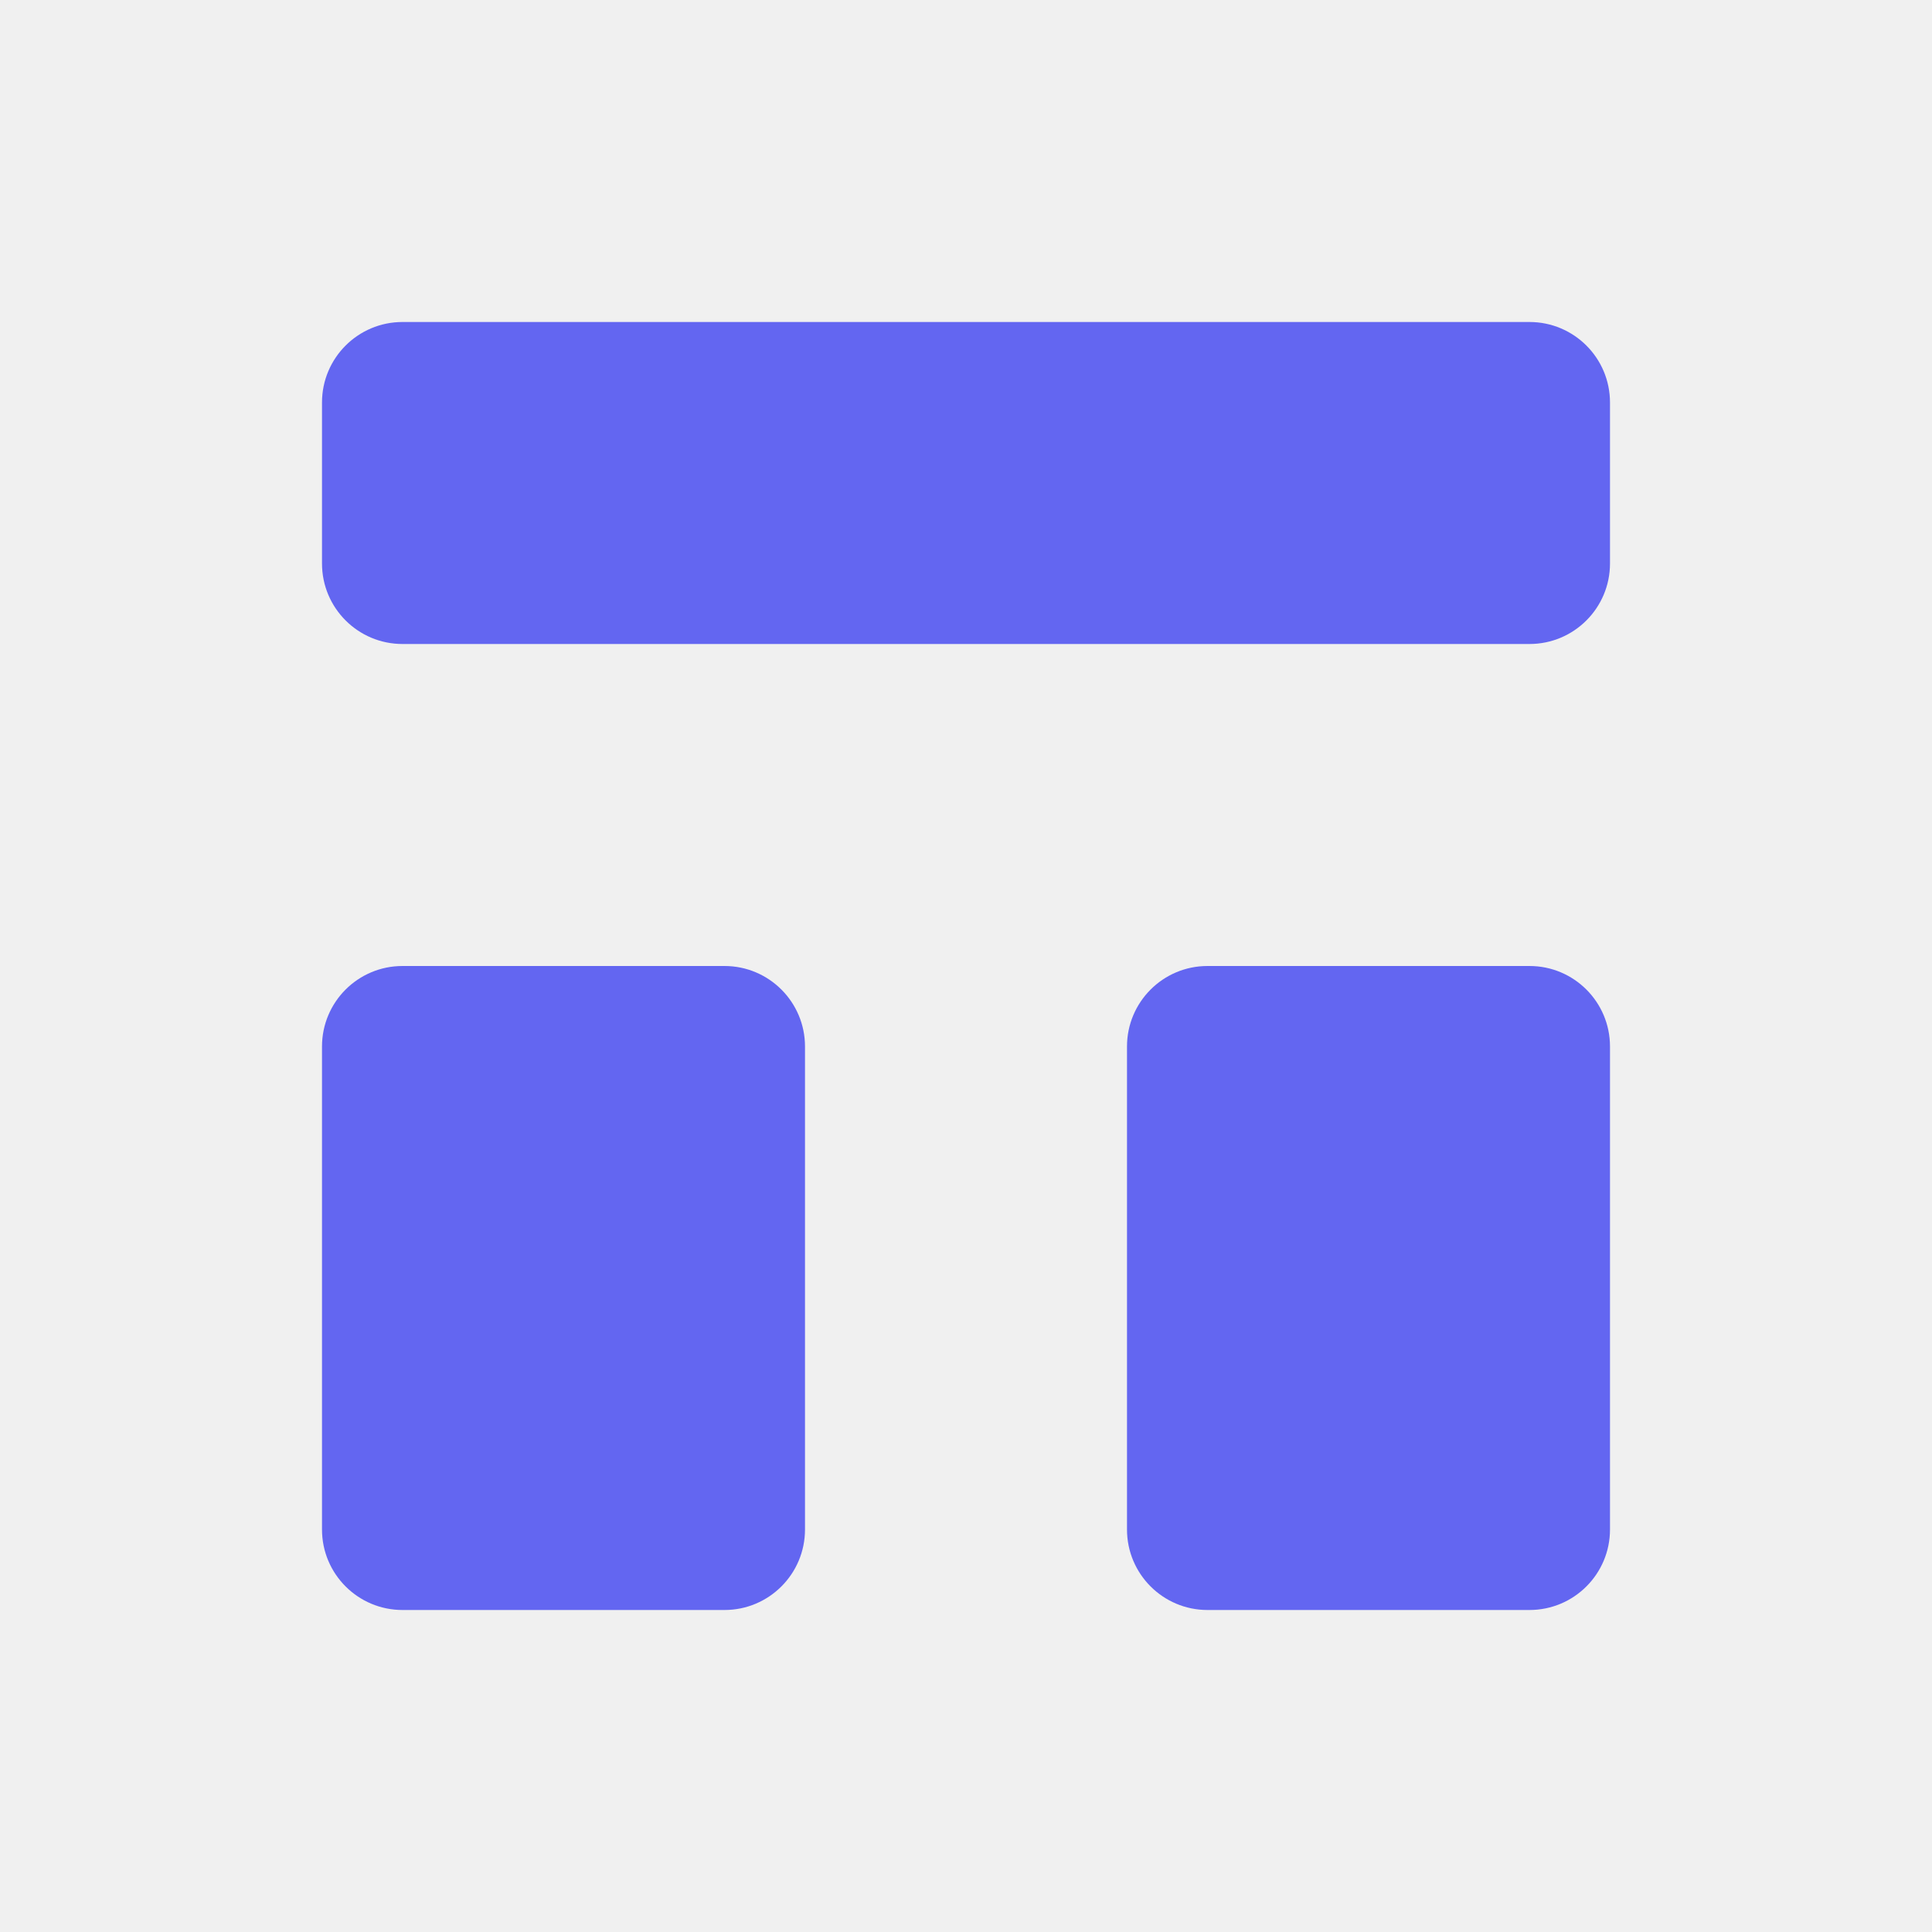
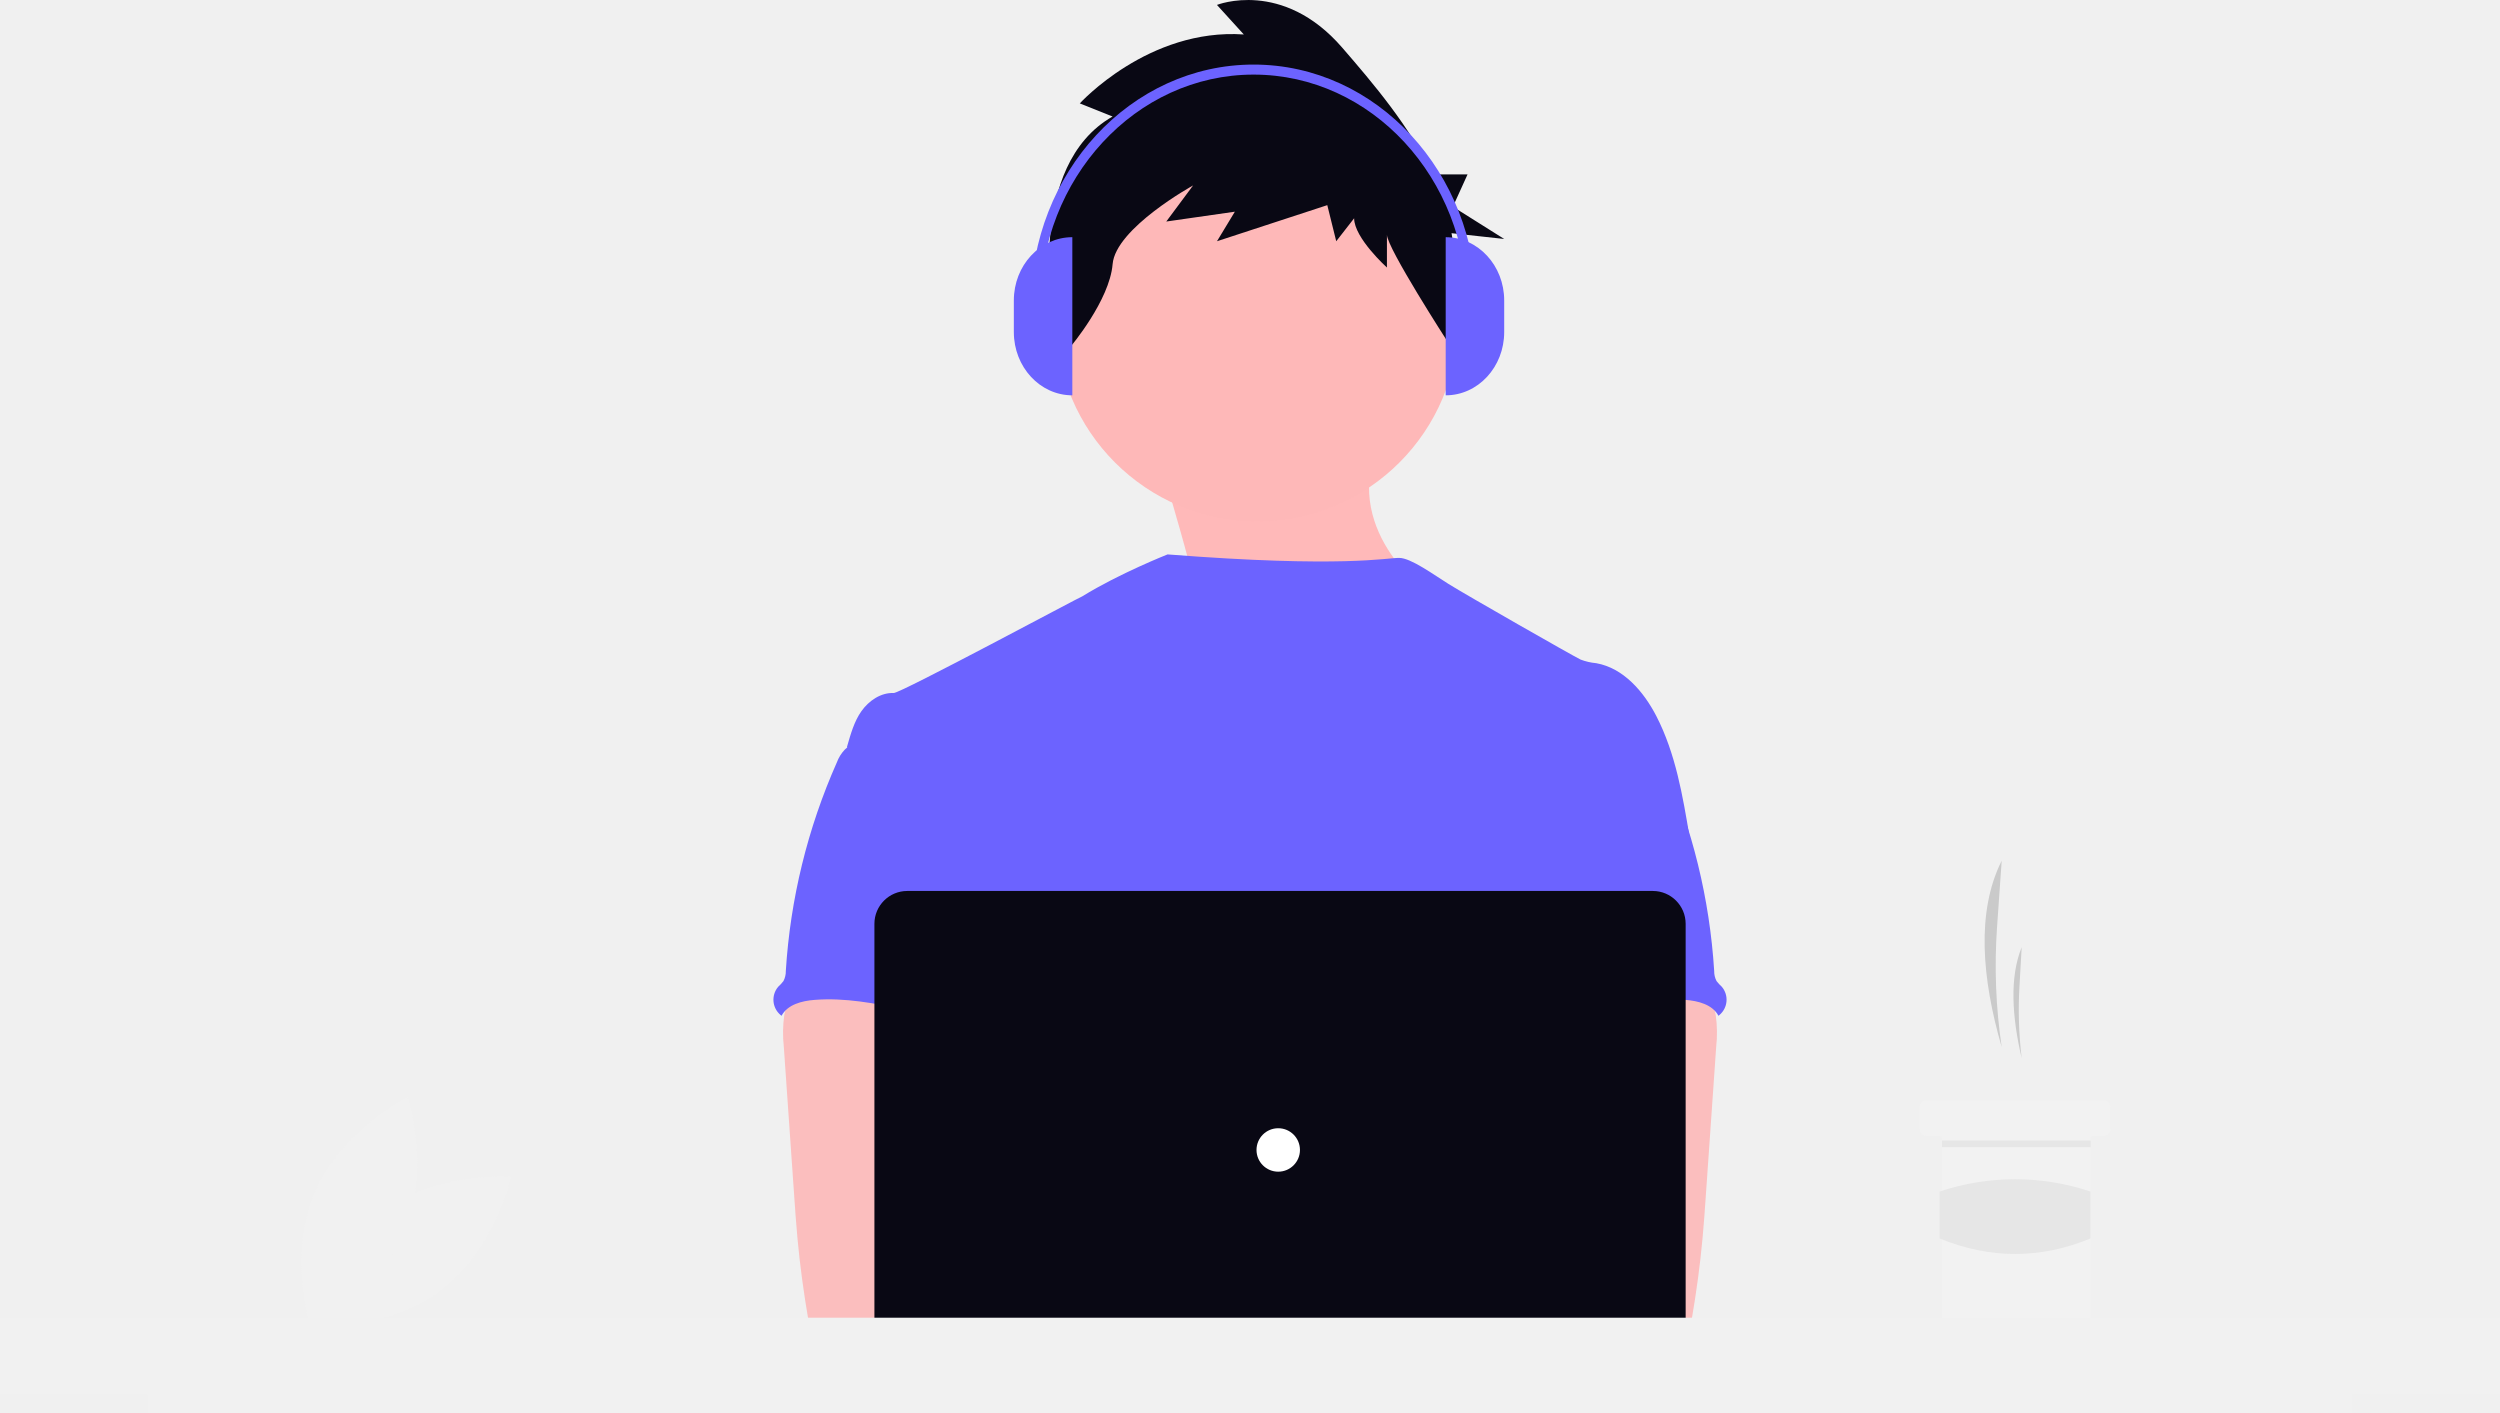
- <svg xmlns="http://www.w3.org/2000/svg" viewBox="0 0 24 24" fill="#6366f1">
-   <path d="M4 5a1 1 0 0 1 1-1h14a1 1 0 0 1 1 1v2a1 1 0 0 1-1 1H5a1 1 0 0 1-1-1V5zm0 8a1 1 0 0 1 1-1h4a1 1 0 0 1 1 1v6a1 1 0 0 1-1 1H5a1 1 0 0 1-1-1v-6zm10 0a1 1 0 0 1 1-1h4a1 1 0 0 1 1 1v6a1 1 0 0 1-1 1h-4a1 1 0 0 1-1-1v-6z" />
+ <svg xmlns="http://www.w3.org/2000/svg" width="878.63" height="496.388" viewBox="0 0 878.63 496.388" role="img" artist="Katerina Limpitsouni" source="https://undraw.co/">
+   <g id="Group_69" data-name="Group 69" transform="translate(-520.685 -285.112)">
+     <path id="Path_1089-147" data-name="Path 1089" d="M294.716,621.2c-19.511,14.544-25.04,40.135-25.04,40.135s26.1,2.009,45.615-12.535,25.04-40.135,25.04-40.135S314.227,606.659,294.716,621.2Z" transform="translate(360 90)" fill="#f1f1f1" />
+     <path id="Path_1090-148" data-name="Path 1090" d="M302.844,628.032c-9.377,22.456-32.862,34.028-32.862,34.028s-8.281-24.837,1.1-47.293,32.862-34.028,32.862-34.028S312.221,605.576,302.844,628.032Z" transform="translate(360 90)" fill="#f1f1f1" />
+     <path id="Path_1091-149" data-name="Path 1091" d="M864.187,563.114h0a194.649,194.649,0,0,1-1.633-42.2l1.633-23.307h0C855.187,515.52,857.221,539.09,864.187,563.114Z" transform="translate(360 90)" fill="#cacaca" />
+     <path id="Path_274-150" data-name="Path 274" d="M449.813,336.284s23.446,77.372,16.412,86.751,75.028-51.582,75.028-51.582-30.48-21.1-18.757-51.582Z" transform="translate(482.023 122.697)" fill="#ffb9b9" />
+     <path id="Path_1092-151" data-name="Path 1092" d="M871.205,567.013h0a143.092,143.092,0,0,1-.786-25.116l.786-13.873h0C866.875,538.683,867.854,552.713,871.205,567.013Z" transform="translate(360 90)" fill="#cacaca" />
+     <path id="Path_1093-152" data-name="Path 1093" d="M902.4,584.17v7.8a2.351,2.351,0,0,1-2.339,2.339h-3.9a.777.777,0,0,0-.78.78V659.03a2.352,2.352,0,0,1-2.339,2.339H845.476a2.341,2.341,0,0,1-2.339-2.339V595.087a.782.782,0,0,0-.78-.78h-4.679a2.341,2.341,0,0,1-2.339-2.339v-7.8a2.336,2.336,0,0,1,2.339-2.339h62.383A2.346,2.346,0,0,1,902.4,584.17Z" transform="translate(360 90)" fill="#f2f2f2" />
+     <rect id="Rectangle_346" data-name="Rectangle 346" width="52.246" height="2.339" transform="translate(1203.207 685.945)" fill="#e6e6e6" />
+     <path id="Path_1094-153" data-name="Path 1094" d="M895.383,630.369c-17.483,7.235-35.156,7.315-53.026,0V613.888a83.274,83.274,0,0,1,53.026,0Z" transform="translate(360 90)" fill="#e6e6e6" />
+     <circle id="Ellipse_276" data-name="Ellipse 276" cx="70.666" cy="70.666" r="70.666" transform="translate(891.872 327.045)" fill="#feb8b8" />
+     <path id="Path_1095-154" data-name="Path 1095" d="M754.52,489.43c-2.43-14.619-4.936-29.519-11.731-42.689-4.466-8.626-11.554-16.847-21.11-18.552a20.421,20.421,0,0,1-5.5-1.272c-2.8-1.349-40.425-22.827-46.405-26.568-5.135-3.212-13.24-9.158-17.327-9.158-4.112-.09-19.878,3.579-81.414-1.231,0,0-16.9,6.663-29.985,14.743-.2-.131-63.869,34.06-66.261,33.97-4.53-.191-8.741,2.71-11.338,6.362s-3.814,8.174-5.089,12.546c13.907,30.97,26.631,61.98,40.539,92.95a7.931,7.931,0,0,1,1.006,3.815,9.309,9.309,0,0,1-1.73,3.815c-6.82,10.956-6.6,24.736-5.858,37.613s1.668,26.478-4.087,38.02c-1.565,3.169-3.6,6.069-5.089,9.238-3.486,7.177-4.746,30.131-2.71,37.842l255.121,7.309C730.068,673.1,754.52,489.43,754.52,489.43Z" transform="translate(360 90)" fill="#6c63ff" />
+     <path id="Path_1421-155" data-name="Path 1421" d="M436.31,551.9a45.045,45.045,0,0,0-.153,11.109l3.656,52.513c.343,4.949.681,9.887,1.146,14.824.877,9.581,2.188,19.086,3.815,28.578a5.09,5.09,0,0,0,5.216,4.949c16.1,3.406,32.726,3.27,49.153,2.342,25.067-1.4,89.2-4.046,93.116-9.136s1.635-13.322-3.474-17.438-89.739-14.149-89.739-14.149c.827-6.553,3.321-12.724,5.688-18.946,4.25-11.035,8.22-22.432,8.3-34.253s-4.377-24.25-14.061-31.022c-7.966-5.56-18.221-6.591-27.928-6.362-7.062.2-19.265-1.489-25.716,1.272C440.223,538.431,437.264,546.9,436.31,551.9Z" transform="translate(360 90)" fill="#fbbebe" />
+     <path id="Path_1430-156" data-name="Path 1430" d="M457.627,458.523a13.169,13.169,0,0,0-2.824,4.518,213.588,213.588,0,0,0-17.941,73.316,7.329,7.329,0,0,1-.827,3.55,15.535,15.535,0,0,1-1.87,2.023,7.024,7.024,0,0,0,.84,9.9q.173.146.356.281c2.1-3.951,7.125-5.242,11.592-5.586,21.389-1.692,42.282,8.259,63.734,7.508-1.514-5.23-3.691-10.256-4.925-15.548-5.459-23.5,8.156-49.089-.191-71.726-1.668-4.53-4.453-8.983-8.843-10.968a23.554,23.554,0,0,0-5.662-1.5c-5.421-.979-16.212-5.166-21.453-3.486-1.935.624-2.7,2.443-4.3,3.542C462.877,455.9,459.646,456.474,457.627,458.523Z" transform="translate(360 90)" fill="#6c63ff" />
+     <path id="Path_1421-2-157" data-name="Path 1421" d="M754.672,536.183c-6.451-2.762-18.653-1.069-25.716-1.272-9.707-.229-19.962.8-27.928,6.362-9.684,6.772-14.137,19.2-14.061,31.022s4.046,23.218,8.3,34.253c2.366,6.222,4.861,12.393,5.688,18.946,0,0-84.63,10.034-89.739,14.149s-7.392,12.348-3.474,17.438,126.173,10.2,142.269,6.794a5.09,5.09,0,0,0,5.216-4.949c1.627-9.491,2.937-19,3.815-28.578.465-4.937.8-9.874,1.146-14.824l3.657-52.513a45.045,45.045,0,0,0-.153-11.109C762.736,546.9,759.777,538.431,754.672,536.183Z" transform="translate(360 90)" fill="#fbbebe" />
+     <path id="Path_1430-2-158" data-name="Path 1430" d="M734.687,454.346c-1.6-1.1-2.366-2.918-4.3-3.542-5.241-1.68-16.032,2.507-21.453,3.486a23.554,23.554,0,0,0-5.662,1.5c-4.389,1.985-7.175,6.438-8.843,10.968-8.347,22.637,5.268,48.224-.191,71.726-1.234,5.293-3.411,10.318-4.925,15.548,21.453.751,42.346-9.2,63.734-7.508,4.467.343,9.493,1.635,11.592,5.586q.183-.135.356-.281a7.024,7.024,0,0,0,.84-9.9,15.53,15.53,0,0,1-1.87-2.023,7.329,7.329,0,0,1-.827-3.55A213.586,213.586,0,0,0,745.2,463.041a13.169,13.169,0,0,0-2.824-4.518C740.354,456.474,737.123,455.9,734.687,454.346Z" transform="translate(360 90)" fill="#6c63ff" />
+     <circle id="Ellipse_188" data-name="Ellipse 188" cx="19.073" cy="19.073" r="19.073" transform="translate(922.536 718.237)" fill="#fbbebe" />
+     <circle id="Ellipse_189" data-name="Ellipse 189" cx="19.073" cy="19.073" r="19.073" transform="translate(964.768 718.237)" fill="#fbbebe" />
+     <path id="Path_1096-159" data-name="Path 1096" d="M741.572,690.288H479.542A11.552,11.552,0,0,1,468,678.75V519.783a11.552,11.552,0,0,1,11.539-11.539H741.572a11.552,11.552,0,0,1,11.539,11.539V678.75a11.552,11.552,0,0,1-11.539,11.539Z" transform="translate(360 90)" fill="#090814" />
+     <circle id="Ellipse_263" data-name="Ellipse 263" cx="7.635" cy="7.635" r="7.635" transform="translate(962.287 681.632)" fill="#fff" />
+     <path id="Path_1097-160" data-name="Path 1097" d="M878.63,449.724H0v27H51.97V483H826.68v-6.276h51.95Z" transform="translate(520.685 298.5)" fill="#f1f1f1" />
+     <path id="Path_983-161" data-name="Path 983" d="M351.107,331.2l-11.517-4.608s24.105-26.533,57.632-24.227l-9.432-10.383s23.052-9.229,44.011,15c11.017,12.735,23.763,27.706,31.717,44.567h12.345l-5.151,11.345,18.031,11.345-18.508-2.03a62.776,62.776,0,0,1-1.751,29.381l.508,8.967s-21.464-33.212-21.464-37.82v11.538S436,373.882,436,366.96l-6.288,8.077-3.144-12.687L387.8,375.036l6.283-10.388-24.105,3.461,9.431-12.687s-27.244,15-28.292,27.688-14.669,28.84-14.669,28.84l-6.288-11.537S320.729,348.5,351.107,331.2Z" transform="translate(560.596 -5.14)" fill="#090814" />
+     <path id="Path_1098-162" data-name="Path 1098" d="M537.556,334.049h0C526.2,334.049,517,324.1,517,311.82h0V300.7c0-12.277,9.2-22.229,20.559-22.229h0Z" transform="translate(360 90)" fill="#6c63ff" />
+     <path id="Path_1099-163" data-name="Path 1099" d="M668.779,278.476h0c11.355,0,20.559,9.952,20.559,22.229V311.82c0,12.277-9.2,22.229-20.559,22.229h0Z" transform="translate(360 90)" fill="#6c63ff" />
+     <path id="Path_1100-164" data-name="Path 1100" d="M679.553,302.452h-3.262c0-44.73-33.656-81.121-75.026-81.121s-75.026,36.391-75.026,81.121h-3.262c0-46.675,35.12-84.648,78.288-84.648S679.553,255.777,679.553,302.452Z" transform="translate(360 90)" fill="#6c63ff" />
+   </g>
</svg>
